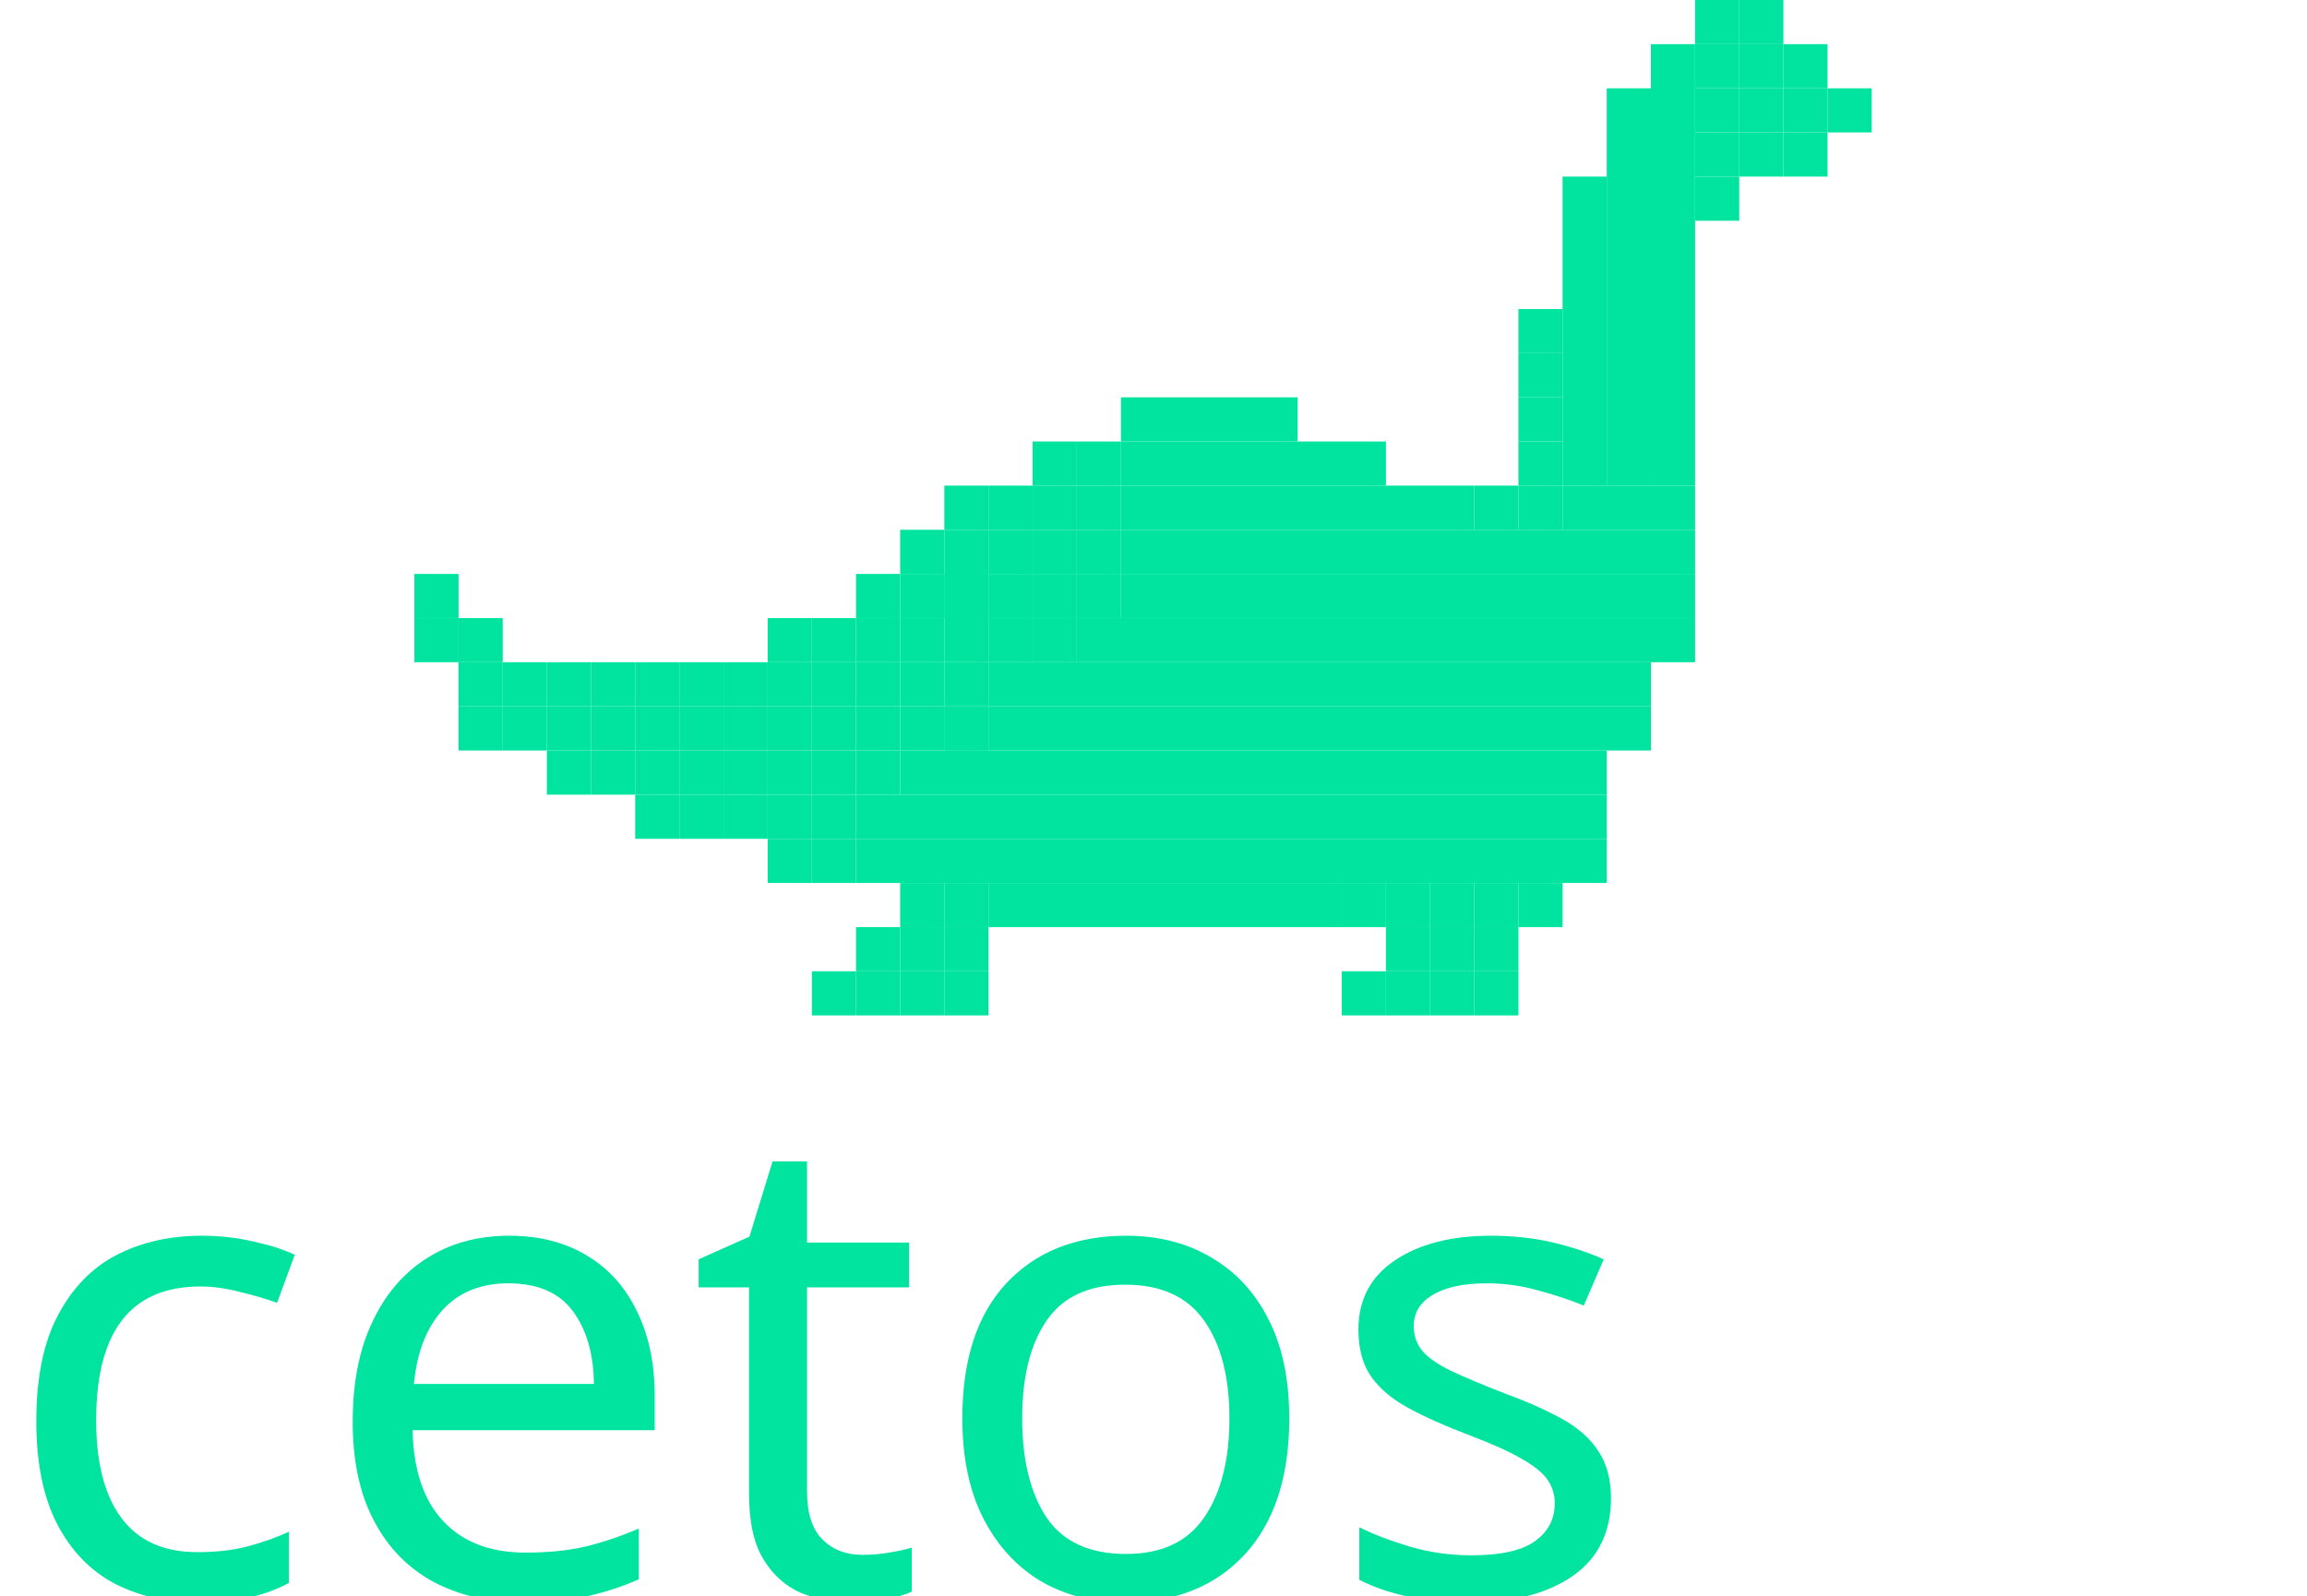
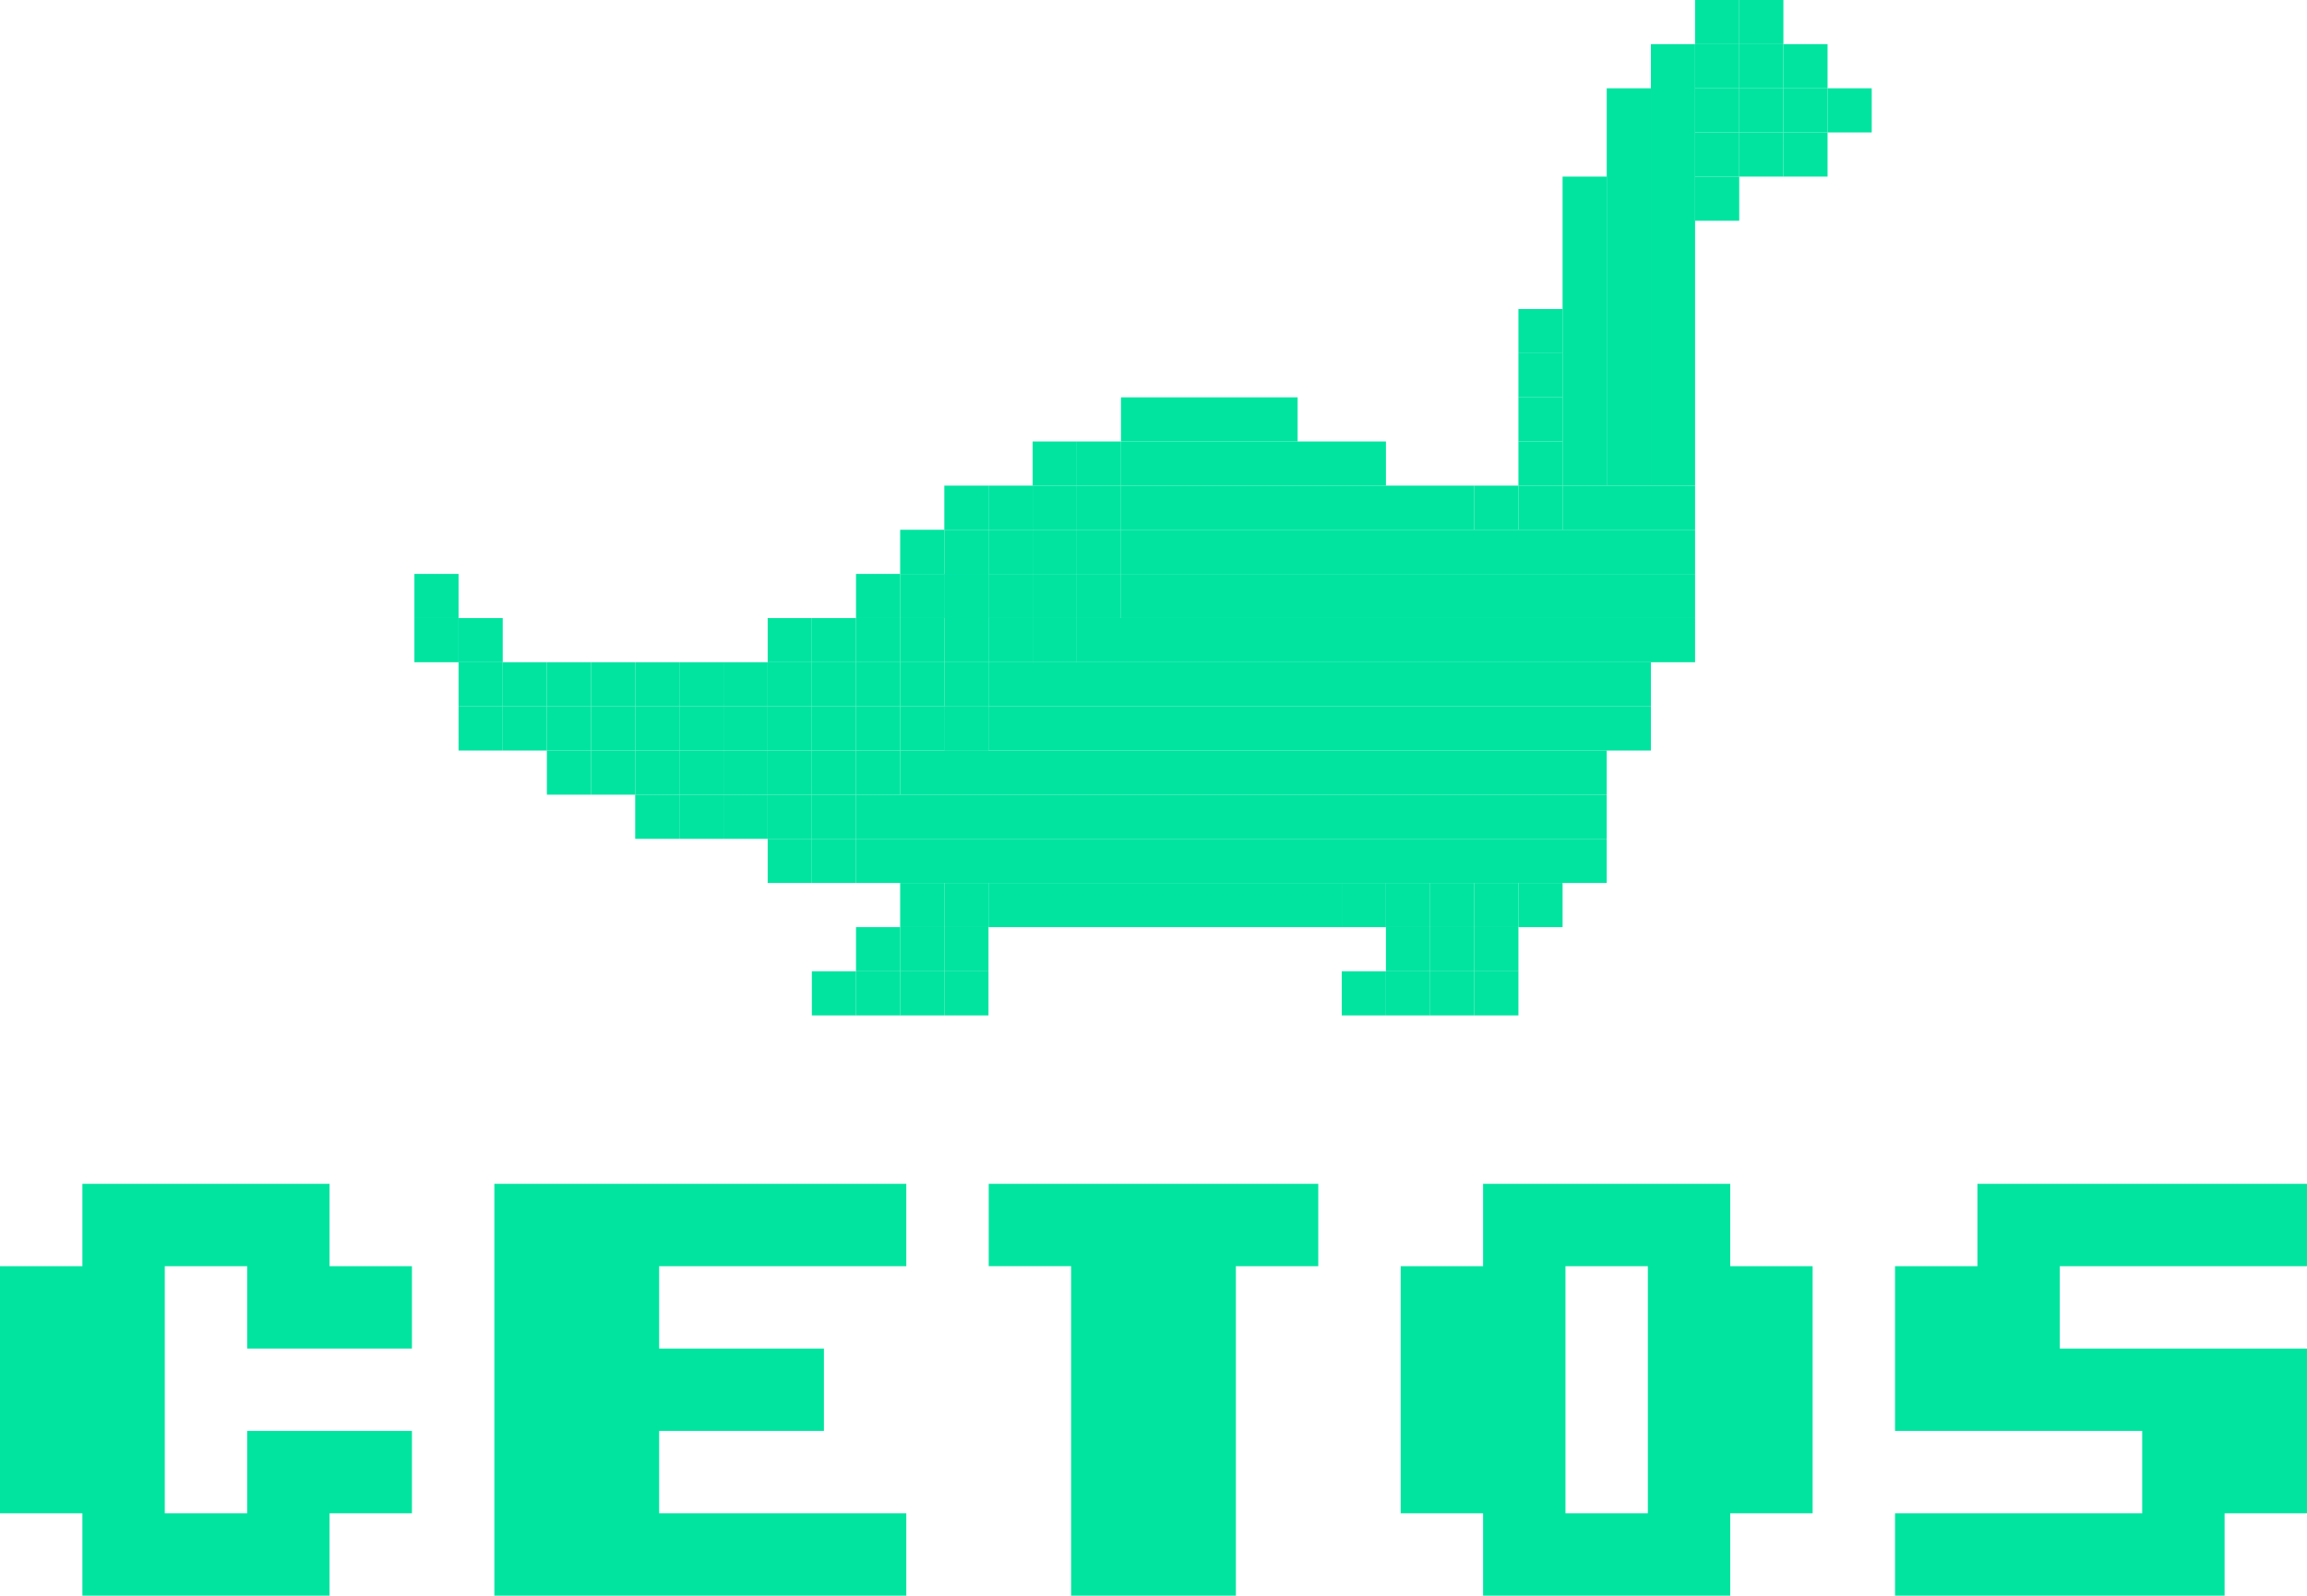
<svg xmlns="http://www.w3.org/2000/svg" width="79.497mm" height="55mm" viewBox="0 0 79.497 55" version="1.1" id="svg1" xml:space="preserve">
  <defs id="defs1" />
  <g id="layer1" transform="translate(-95.50276,-65)">
-     <text xml:space="preserve" style="font-style:normal;font-variant:normal;font-weight:normal;font-stretch:normal;font-size:22.713px;font-family:'Raster Forge';-inkscape-font-specification:'Raster Forge';fill:#00e4a0;stroke-width:0.237" x="95.503" y="120" id="text1">
-       <tspan id="tspan1" style="font-style:normal;font-variant:normal;font-weight:normal;font-stretch:normal;font-family:'Raster Forge';-inkscape-font-specification:'Raster Forge';stroke-width:0.237" x="95.503" y="120">cetos</tspan>
-     </text>
+     <path d="m 95.503,117.161 h 2.839 V 120 h 2.839 2.839 2.839 v -2.839 h 2.839 v -2.839 h -2.839 -2.839 v 2.839 h -2.839 v -2.839 -2.839 -2.839 h 2.839 v 2.839 h 2.839 2.839 v -2.839 h -2.839 v -2.839 h -2.839 -2.839 -2.839 v 2.839 h -2.839 v 2.839 2.839 z M 112.538,120 h 2.839 2.839 2.839 2.839 2.839 v -2.839 h -2.839 -2.839 -2.839 v -2.839 h 2.839 2.839 v -2.839 h -2.839 -2.839 v -2.839 h 2.839 2.839 2.839 v -2.839 h -2.839 -2.839 -2.839 -2.839 -2.839 v 2.839 2.839 2.839 2.839 z m 17.035,-11.357 h 2.839 v 2.839 2.839 2.839 V 120 h 2.839 2.839 v -2.839 -2.839 -2.839 -2.839 h 2.839 v -2.839 h -2.839 -2.839 -2.839 -2.839 z m 14.196,8.518 h 2.839 V 120 h 2.839 2.839 2.839 v -2.839 h 2.839 v -2.839 -2.839 -2.839 h -2.839 v -2.839 h -2.839 -2.839 -2.839 v 2.839 h -2.839 v 2.839 2.839 z m 5.678,0 v -2.839 -2.839 -2.839 h 2.839 v 2.839 2.839 2.839 z M 160.804,120 h 2.839 2.839 2.839 2.839 v -2.839 h 2.839 v -2.839 -2.839 h -2.839 -2.839 -2.839 v -2.839 h 2.839 2.839 2.839 v -2.839 h -2.839 -2.839 -2.839 -2.839 v 2.839 h -2.839 v 2.839 2.839 h 2.839 2.839 2.839 v 2.839 h -2.839 -2.839 -2.839 z" id="text1" style="font-size:22.713px;font-family:'Raster Forge';-inkscape-font-specification:'Raster Forge';fill:#00e4a0;stroke-width:0.237" aria-label="cetos" />
  </g>
  <g id="layer2" style="fill:#ff00ff" transform="translate(-95.50276,-65)">
    <g id="g200" transform="matrix(1.521739,0,0,1.521739,12.39131,2.608695)">
      <rect style="fill:#00e4a0;fill-opacity:1;stroke-width:0.265" id="rect96" width="1" height="1" x="76" y="52" />
      <rect style="fill:#00e4a0;fill-opacity:1;stroke-width:0.265" id="rect97" width="1" height="1" x="77" y="52" />
      <rect style="fill:#00e4a0;fill-opacity:1;stroke-width:0.265" id="rect115" width="1" height="1" x="78" y="52" />
      <rect style="fill:#00e4a0;fill-opacity:1;stroke-width:0.265" id="rect117" width="1" height="1" x="78" y="53" />
      <rect style="fill:#00e4a0;fill-opacity:1;stroke-width:0.265" id="rect118" width="1" height="1" x="79" y="53" />
      <rect style="fill:#00e4a0;fill-opacity:1;stroke-width:0.265" id="rect119" width="1" height="1" x="79" y="52" />
      <rect style="fill:#00e4a0;fill-opacity:1;stroke-width:0.265" id="rect120" width="1" height="1" x="79" y="51" />
      <rect style="fill:#00e4a0;fill-opacity:1;stroke-width:0.265" id="rect121" width="1" height="1" x="78" y="51" />
      <rect style="fill:#00e4a0;fill-opacity:1;stroke-width:0.648" id="rect122" width="6" height="1" x="80" y="51" />
      <rect style="fill:#00e4a0;fill-opacity:1;stroke-width:0.748" id="rect123" width="8" height="1" x="80" y="52" />
      <rect style="fill:#00e4a0;fill-opacity:1;stroke-width:0.954" id="rect124" width="13" height="1" x="80" y="53" />
      <rect style="fill:#00e4a0;fill-opacity:1;stroke-width:0.954" id="rect125" width="13" height="1" x="80" y="54" />
      <rect style="fill:#00e4a0;fill-opacity:1;stroke-width:0.265" id="rect126" width="1" height="1" x="79" y="54" />
      <rect style="fill:#00e4a0;fill-opacity:1;stroke-width:0.265" id="rect127" width="1" height="1" x="78" y="54" />
      <rect style="fill:#00e4a0;fill-opacity:1;stroke-width:0.265" id="rect128" width="1" height="1" x="77" y="54" />
      <rect style="fill:#00e4a0;fill-opacity:1;stroke-width:0.265" id="rect129" width="1" height="1" x="77" y="53" />
      <rect style="fill:#00e4a0;fill-opacity:1;stroke-width:0.265" id="rect130" width="1" height="1" x="76" y="53" />
      <rect style="fill:#00e4a0;fill-opacity:1;stroke-width:0.265" id="rect131" width="1" height="1" x="76" y="54" />
      <rect style="fill:#00e4a0;fill-opacity:1;stroke-width:0.265" id="rect132" width="1" height="1" x="76" y="54" />
      <rect style="fill:#00e4a0;fill-opacity:1;stroke-width:0.265" id="rect133" width="1" height="1" x="75" y="53" />
      <rect style="fill:#00e4a0;fill-opacity:1;stroke-width:0.265" id="rect134" width="1" height="1" x="74" y="54" />
      <rect style="fill:#00e4a0;fill-opacity:1;stroke-width:0.265" id="rect135" width="1" height="1" x="75" y="54" />
      <rect style="fill:#00e4a0;fill-opacity:1;stroke-width:0.265" id="rect136" width="1" height="1" x="73" y="55" />
      <rect style="fill:#00e4a0;fill-opacity:1;stroke-width:0.265" id="rect137" width="1" height="1" x="72" y="55" />
      <rect style="fill:#00e4a0;fill-opacity:1;stroke-width:0.265" id="rect138" width="1" height="1" x="71" y="56" />
      <rect style="fill:#00e4a0;fill-opacity:1;stroke-width:0.265" id="rect139" width="1" height="1" x="70" y="56" />
      <rect style="fill:#00e4a0;fill-opacity:1;stroke-width:0.265" id="rect140" width="1" height="1" x="68" y="56" />
      <rect style="fill:#00e4a0;fill-opacity:1;stroke-width:0.265" id="rect141" width="1" height="1" x="69" y="56" />
      <rect style="fill:#00e4a0;fill-opacity:1;stroke-width:0.265" id="rect142" width="1" height="1" x="67" y="56" />
      <rect style="fill:#00e4a0;fill-opacity:1;stroke-width:0.265" id="rect143" width="1" height="1" x="66" y="56" />
      <rect style="fill:#00e4a0;fill-opacity:1;stroke-width:0.265" id="rect144" width="1" height="1" x="65" y="55" />
      <rect style="fill:#00e4a0;fill-opacity:1;stroke-width:0.265" id="rect145" width="1" height="1" x="64" y="54" />
      <rect style="fill:#00e4a0;fill-opacity:1;stroke-width:0.265" id="rect146" width="1" height="1" x="64" y="55" />
      <rect style="fill:#00e4a0;fill-opacity:1;stroke-width:0.265" id="rect147" width="1" height="1" x="65" y="56" />
      <rect style="fill:#00e4a0;fill-opacity:1;stroke-width:0.265" id="rect148" width="1" height="1" x="65" y="57" />
      <rect style="fill:#00e4a0;fill-opacity:1;stroke-width:0.265" id="rect149" width="1" height="1" x="66" y="57" />
      <rect style="fill:#00e4a0;fill-opacity:1;stroke-width:0.265" id="rect150" width="1" height="1" x="67" y="57" />
      <rect style="fill:#00e4a0;fill-opacity:1;stroke-width:0.265" id="rect151" width="1" height="1" x="67" y="58" />
      <rect style="fill:#00e4a0;fill-opacity:1;stroke-width:0.265" id="rect152" width="1" height="1" x="68" y="58" />
      <rect style="fill:#00e4a0;fill-opacity:1;stroke-width:0.265" id="rect153" width="1" height="1" x="68" y="57" />
      <rect style="fill:#00e4a0;fill-opacity:1;stroke-width:0.265" id="rect154" width="1" height="1" x="69" y="57" />
      <rect style="fill:#00e4a0;fill-opacity:1;stroke-width:0.265" id="rect155" width="1" height="1" x="69" y="58" />
      <rect style="fill:#00e4a0;fill-opacity:1;stroke-width:0.265" id="rect156" width="1" height="1" x="69" y="59" />
      <rect style="fill:#00e4a0;fill-opacity:1;stroke-width:0.265" id="rect157" width="1" height="1" x="70" y="59" />
      <rect style="fill:#00e4a0;fill-opacity:1;stroke-width:0.265" id="rect158" width="1" height="1" x="70" y="58" />
      <rect style="fill:#00e4a0;fill-opacity:1;stroke-width:0.265" id="rect159" width="1" height="1" x="70" y="57" />
      <rect style="fill:#00e4a0;fill-opacity:1;stroke-width:0.265" id="rect160" width="1" height="1" x="71" y="57" />
      <rect style="fill:#00e4a0;fill-opacity:1;stroke-width:0.265" id="rect161" width="1" height="1" x="71" y="58" />
      <rect style="fill:#00e4a0;fill-opacity:1;stroke-width:0.265" id="rect162" width="1" height="1" x="71" y="59" />
      <rect style="fill:#00e4a0;fill-opacity:1;stroke-width:0.265" id="rect163" width="1" height="1" x="72" y="59" />
      <rect style="fill:#00e4a0;fill-opacity:1;stroke-width:0.99" id="rect164" width="14" height="1" x="79" y="55" />
      <rect style="fill:#00e4a0;fill-opacity:1;stroke-width:0.265" id="rect165" width="1" height="1" x="78" y="55" />
      <rect style="fill:#00e4a0;fill-opacity:1;stroke-width:1.025" id="rect166" width="15" height="1" x="77" y="56" />
      <rect style="fill:#00e4a0;fill-opacity:1;stroke-width:0.265" id="rect182" width="1" height="1" x="76" y="57" />
      <rect style="fill:#00e4a0;fill-opacity:1;stroke-width:0.265" id="rect183" width="1" height="1" x="76" y="56" />
      <rect style="fill:#00e4a0;fill-opacity:1;stroke-width:0.265" id="rect184" width="1" height="1" x="76" y="57" />
      <rect style="fill:#00e4a0;fill-opacity:1;stroke-width:1.025" id="rect185" width="15" height="1" x="77" y="57" />
      <rect style="fill:#00e4a0;fill-opacity:1;stroke-width:0.265" id="rect186" width="1" height="1" x="75" y="57" />
      <rect style="fill:#00e4a0;fill-opacity:1;stroke-width:0.265" id="rect187" width="1" height="1" x="74" y="57" />
      <rect style="fill:#00e4a0;fill-opacity:1;stroke-width:0.265" id="rect188" width="1" height="1" x="74" y="58" />
      <rect style="fill:#00e4a0;fill-opacity:1;stroke-width:1.091" id="rect189" width="17" height="1" x="74" y="59" />
      <rect style="fill:#00e4a0;fill-opacity:1;stroke-width:1.091" id="rect190" width="17" height="1" x="74" y="60" />
      <rect style="fill:#00e4a0;fill-opacity:1;stroke-width:0.265" id="rect191" width="1" height="1" x="75" y="61" />
      <rect style="fill:#00e4a0;fill-opacity:1;stroke-width:0.265" id="rect193" width="1" height="1" x="74" y="63" />
      <rect style="fill:#00e4a0;fill-opacity:1;stroke-width:0.265" id="rect194" width="1" height="1" x="75" y="63" />
      <rect style="fill:#00e4a0;fill-opacity:1;stroke-width:0.265" id="rect195" width="1" height="1" x="75" y="62" />
      <rect style="fill:#00e4a0;fill-opacity:1;stroke-width:0.265" id="rect196" width="1" height="1" x="76" y="61" />
      <rect style="fill:#00e4a0;fill-opacity:1;stroke-width:0.748" id="rect196-5" width="8" height="1" x="77" y="61" />
      <rect style="fill:#00e4a0;fill-opacity:1;stroke-width:0.265" id="rect133-7" width="1" height="1" x="87" y="62" />
      <rect style="fill:#00e4a0;fill-opacity:1;stroke-width:0.265" id="rect133-77" width="1" height="1" x="88" y="62" />
      <rect style="fill:#00e4a0;fill-opacity:1;stroke-width:0.265" id="rect133-55" width="1" height="1" x="87" y="63" />
      <rect style="fill:#00e4a0;fill-opacity:1;stroke-width:0.265" id="rect133-8" width="1" height="1" x="88" y="63" />
      <rect style="fill:#00e4a0;fill-opacity:1;stroke-width:0.265" id="rect197" width="1" height="1" x="76" y="62" />
      <rect style="fill:#00e4a0;fill-opacity:1;stroke-width:0.265" id="rect198" width="1" height="1" x="76" y="63" />
      <rect style="fill:#00e4a0;fill-opacity:1;stroke-width:1.058" id="rect167" width="16" height="1" x="75" y="58" />
      <rect style="fill:#00e4a0;fill-opacity:1;stroke-width:0.265" id="rect168" width="1" height="1" x="75" y="56" />
      <rect style="fill:#00e4a0;fill-opacity:1;stroke-width:0.265" id="rect169" width="1" height="1" x="73" y="59" />
      <rect style="fill:#00e4a0;fill-opacity:1;stroke-width:0.265" id="rect170" width="1" height="1" x="72" y="60" />
      <rect style="fill:#00e4a0;fill-opacity:1;stroke-width:0.265" id="rect171" width="1" height="1" x="73" y="60" />
      <rect style="fill:#00e4a0;fill-opacity:1;stroke-width:0.265" id="rect172" width="1" height="1" x="73" y="58" />
      <rect style="fill:#00e4a0;fill-opacity:1;stroke-width:0.265" id="rect173" width="1" height="1" x="72" y="58" />
      <rect style="fill:#00e4a0;fill-opacity:1;stroke-width:0.265" id="rect174" width="1" height="1" x="72" y="57" />
      <rect style="fill:#00e4a0;fill-opacity:1;stroke-width:0.265" id="rect175" width="1" height="1" x="73" y="57" />
      <rect style="fill:#00e4a0;fill-opacity:1;stroke-width:0.265" id="rect176" width="1" height="1" x="73" y="56" />
      <rect style="fill:#00e4a0;fill-opacity:1;stroke-width:0.265" id="rect177" width="1" height="1" x="72" y="56" />
      <rect style="fill:#00e4a0;fill-opacity:1;stroke-width:0.265" id="rect178" width="1" height="1" x="74" y="55" />
      <rect style="fill:#00e4a0;fill-opacity:1;stroke-width:0.265" id="rect179" width="1" height="1" x="75" y="55" />
      <rect style="fill:#00e4a0;fill-opacity:1;stroke-width:0.265" id="rect180" width="1" height="1" x="76" y="55" />
      <rect style="fill:#00e4a0;fill-opacity:1;stroke-width:0.265" id="rect181" width="1" height="1" x="77" y="55" />
      <rect style="fill:#00e4a0;fill-opacity:1;stroke-width:0.265" id="rect98" width="1" height="1" x="74" y="56" />
      <rect style="fill:#00e4a0;fill-opacity:1;stroke-width:0.529" id="rect199" width="4" height="1" x="80" y="50" />
      <rect style="fill:#00e4a0;fill-opacity:1;stroke-width:0.265" id="rect133-5" width="1" height="1" x="85" y="61" />
      <rect style="fill:#00e4a0;fill-opacity:1;stroke-width:0.265" id="rect133-53" width="1" height="1" x="88" y="52" />
      <rect style="fill:#00e4a0;fill-opacity:1;stroke-width:0.265" id="rect133-80" width="1" height="1" x="89" y="52" />
      <rect style="fill:#00e4a0;fill-opacity:1;stroke-width:0.458" id="rect133-69" width="3" height="1" x="90" y="52" />
      <rect style="fill:#00e4a0;fill-opacity:1;stroke-width:0.7" id="rect133-72" width="1" height="7" x="90" y="45" />
      <rect style="fill:#00e4a0;fill-opacity:1;stroke-width:0.794" id="rect133-770" width="1" height="9" x="91" y="43" />
      <rect style="fill:#00e4a0;fill-opacity:1;stroke-width:0.837" id="rect133-1" width="1" height="10" x="92" y="42" />
      <rect style="fill:#00e4a0;fill-opacity:1;stroke-width:0.265" id="rect133-3" width="1" height="1" x="89" y="51" />
      <rect style="fill:#00e4a0;fill-opacity:1;stroke-width:0.265" id="rect133-4" width="1" height="1" x="89" y="50" />
      <rect style="fill:#00e4a0;fill-opacity:1;stroke-width:0.265" id="rect133-36" width="1" height="1" x="89" y="49" />
      <rect style="fill:#00e4a0;fill-opacity:1;stroke-width:0.265" id="rect133-78" width="1" height="1" x="89" y="48" />
      <rect style="fill:#00e4a0;fill-opacity:1;stroke-width:0.265" id="rect133-2" width="1" height="1" x="93" y="43" />
      <rect style="fill:#00e4a0;fill-opacity:1;stroke-width:0.265" id="rect133-85" width="1" height="1" x="94" y="43" />
      <rect style="fill:#00e4a0;fill-opacity:1;stroke-width:0.265" id="rect133-12" width="1" height="1" x="95" y="43" />
      <rect style="fill:#00e4a0;fill-opacity:1;stroke-width:0.265" id="rect133-14" width="1" height="1" x="93" y="42" />
      <rect style="fill:#00e4a0;fill-opacity:1;stroke-width:0.265" id="rect133-25" width="1" height="1" x="94" y="42" />
      <rect style="fill:#00e4a0;fill-opacity:1;stroke-width:0.265" id="rect133-9" width="1" height="1" x="93" y="41" />
      <rect style="fill:#00e4a0;fill-opacity:1;stroke-width:0.265" id="rect133-34" width="1" height="1" x="94" y="41" />
      <rect style="fill:#00e4a0;fill-opacity:1;stroke-width:0.265" id="rect133-10" width="1" height="1" x="95" y="42" />
      <rect style="fill:#00e4a0;fill-opacity:1;stroke-width:0.265" id="rect133-93" width="1" height="1" x="96" y="43" />
      <rect style="fill:#00e4a0;fill-opacity:1;stroke-width:0.265" id="rect133-62" width="1" height="1" x="93" y="44" />
      <rect style="fill:#00e4a0;fill-opacity:1;stroke-width:0.265" id="rect133-101" width="1" height="1" x="94" y="44" />
      <rect style="fill:#00e4a0;fill-opacity:1;stroke-width:0.265" id="rect133-51" width="1" height="1" x="95" y="44" />
      <rect style="fill:#00e4a0;fill-opacity:1;stroke-width:0.265" id="rect133-13" width="1" height="1" x="93" y="45" />
      <rect style="fill:#00e4a0;fill-opacity:1;stroke-width:0.265" id="rect133-61" width="1" height="1" x="73" y="63" />
      <rect style="fill:#00e4a0;fill-opacity:1;stroke-width:0.265" id="rect133-531" width="1" height="1" x="74" y="62" />
      <rect style="fill:#00e4a0;fill-opacity:1;stroke-width:0.265" id="rect133-00" width="1" height="1" x="86" y="63" />
      <rect style="fill:#00e4a0;fill-opacity:1;stroke-width:0.265" id="rect133-89" width="1" height="1" x="87" y="61" />
      <rect style="fill:#00e4a0;fill-opacity:1;stroke-width:0.265" id="rect133-79" width="1" height="1" x="89" y="61" />
      <rect style="fill:#00e4a0;fill-opacity:1;stroke-width:0.265" id="rect133-47" width="1" height="1" x="88" y="61" />
      <rect style="fill:#00e4a0;fill-opacity:1;stroke-width:0.265" id="rect133-92" width="1" height="1" x="86" y="61" />
      <rect style="fill:#00e4a0;fill-opacity:1;stroke-width:0.265" id="rect133-84" width="1" height="1" x="86" y="62" />
      <rect style="fill:#00e4a0;fill-opacity:1;stroke-width:0.265" id="rect133-86" width="1" height="1" x="85" y="63" />
    </g>
  </g>
  <style type="text/css" id="style1">
	.st0{fill:#000000;}
</style>
</svg>
